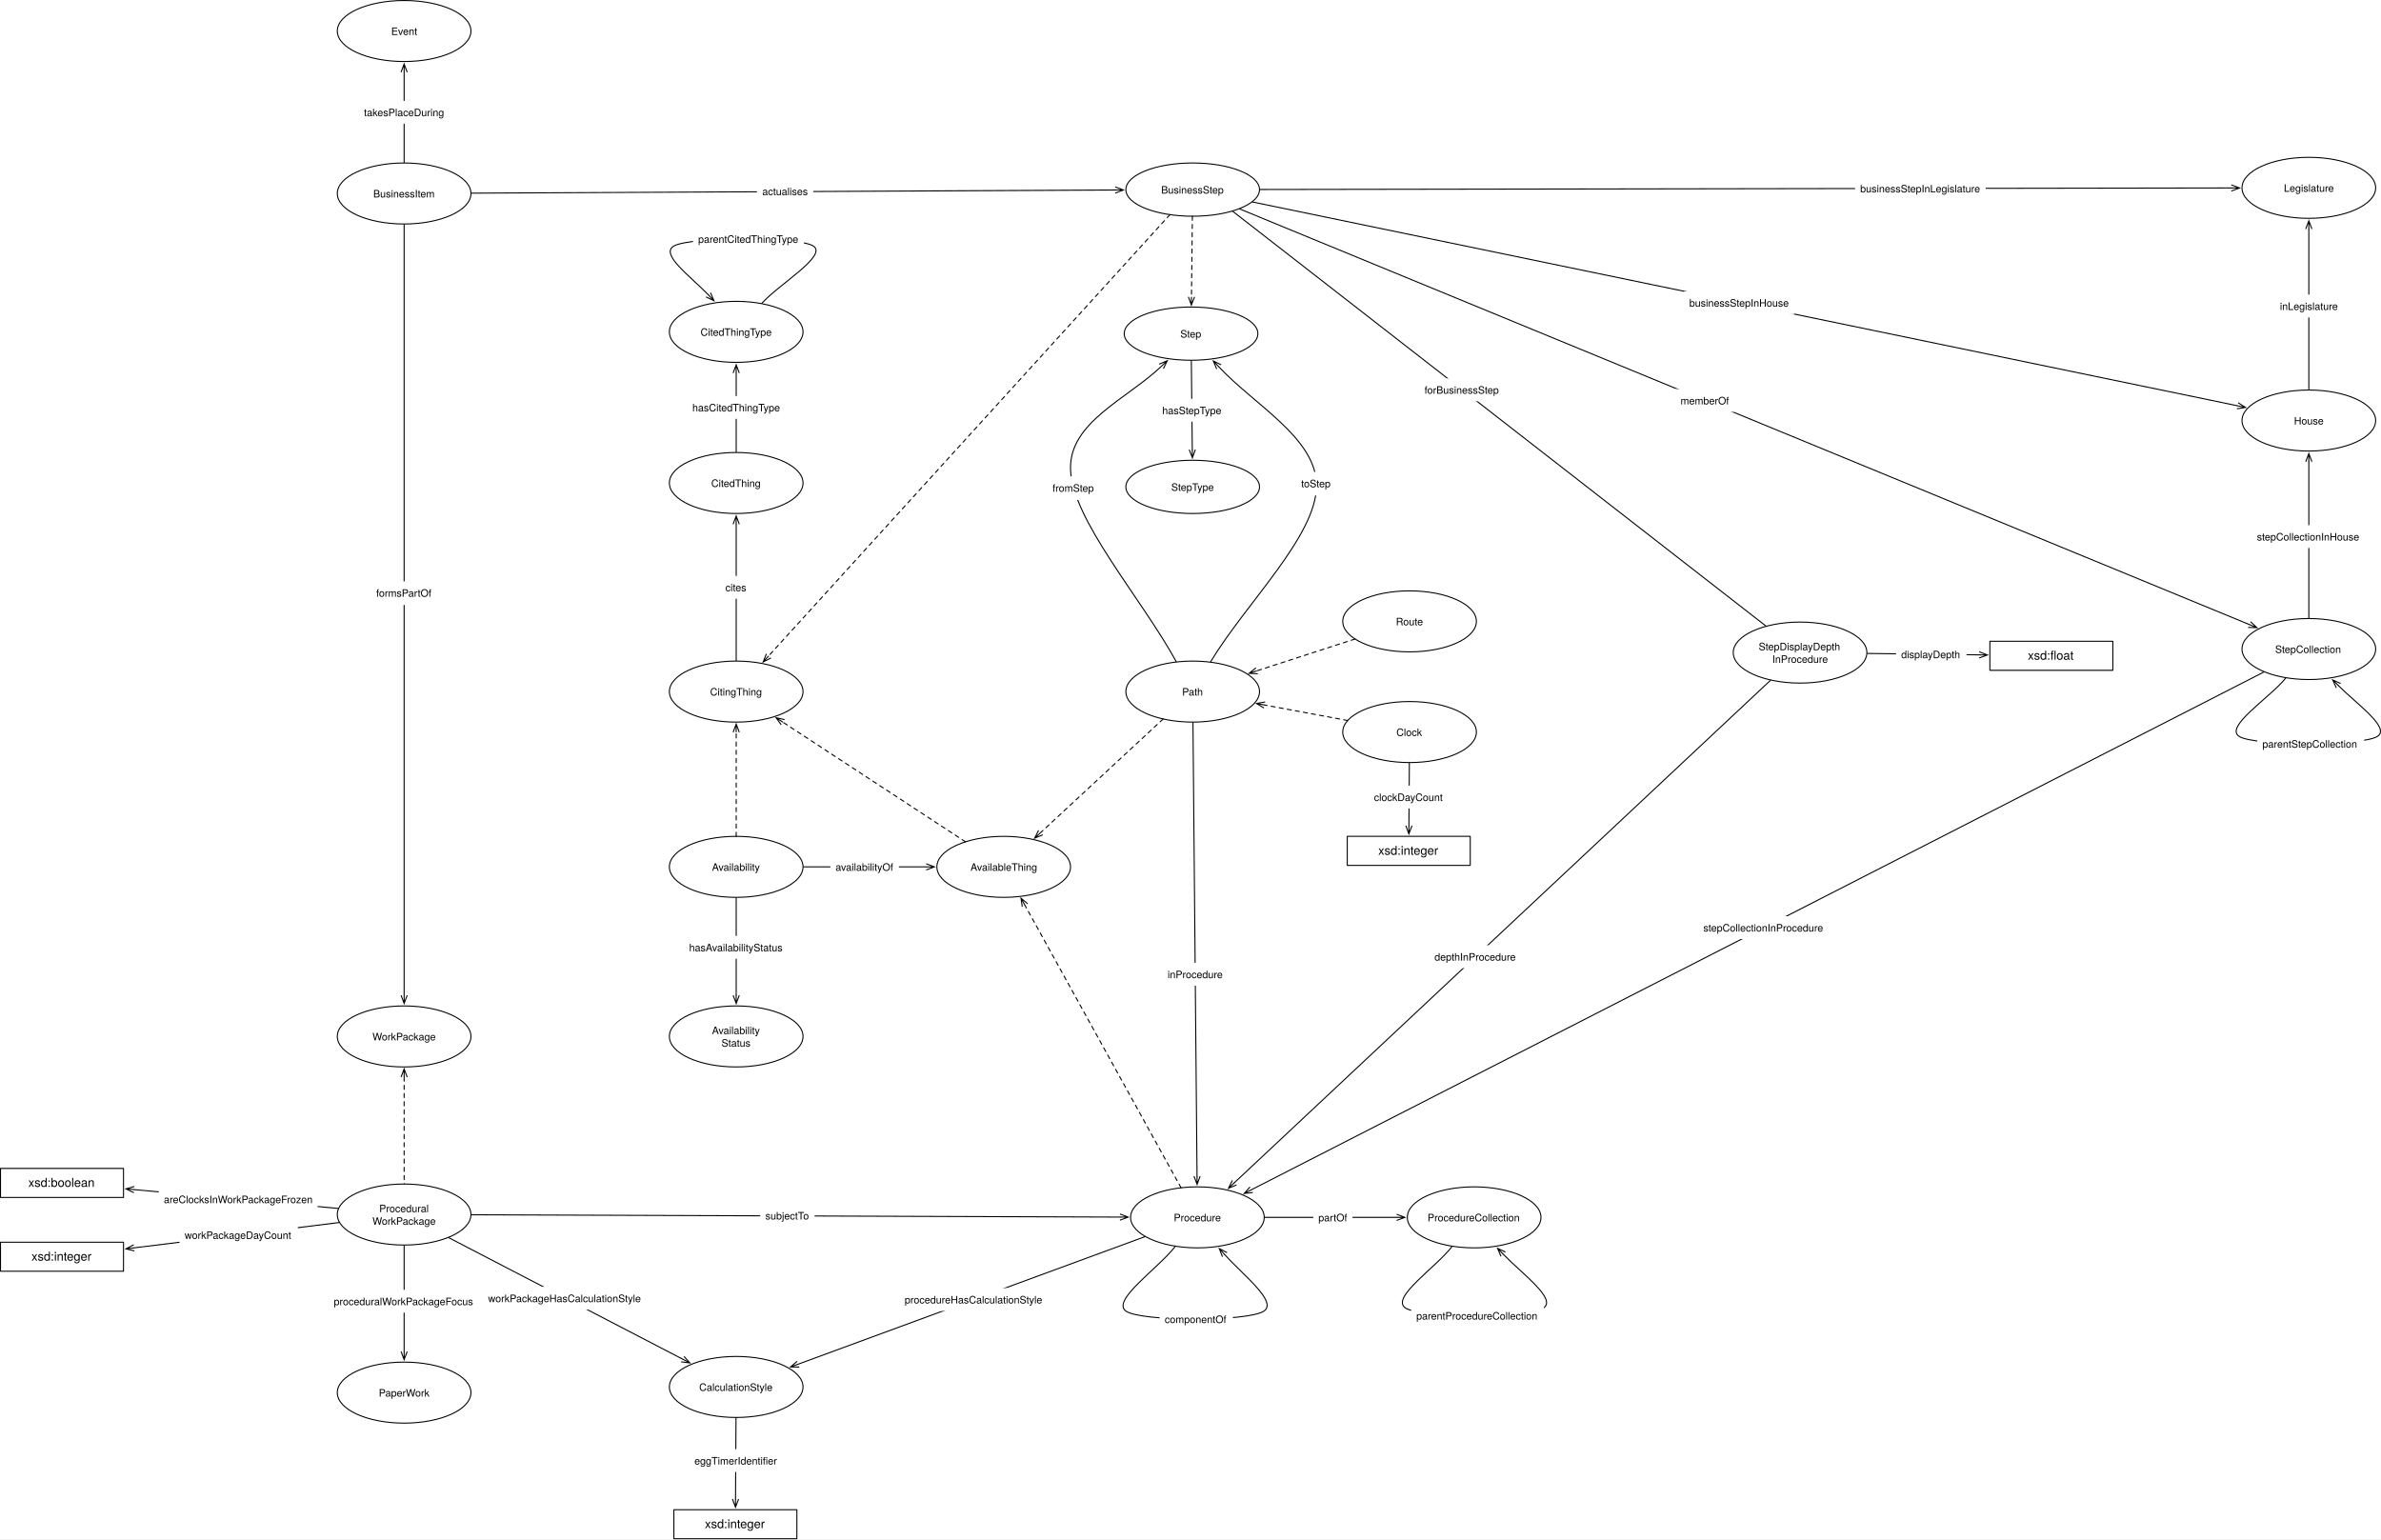
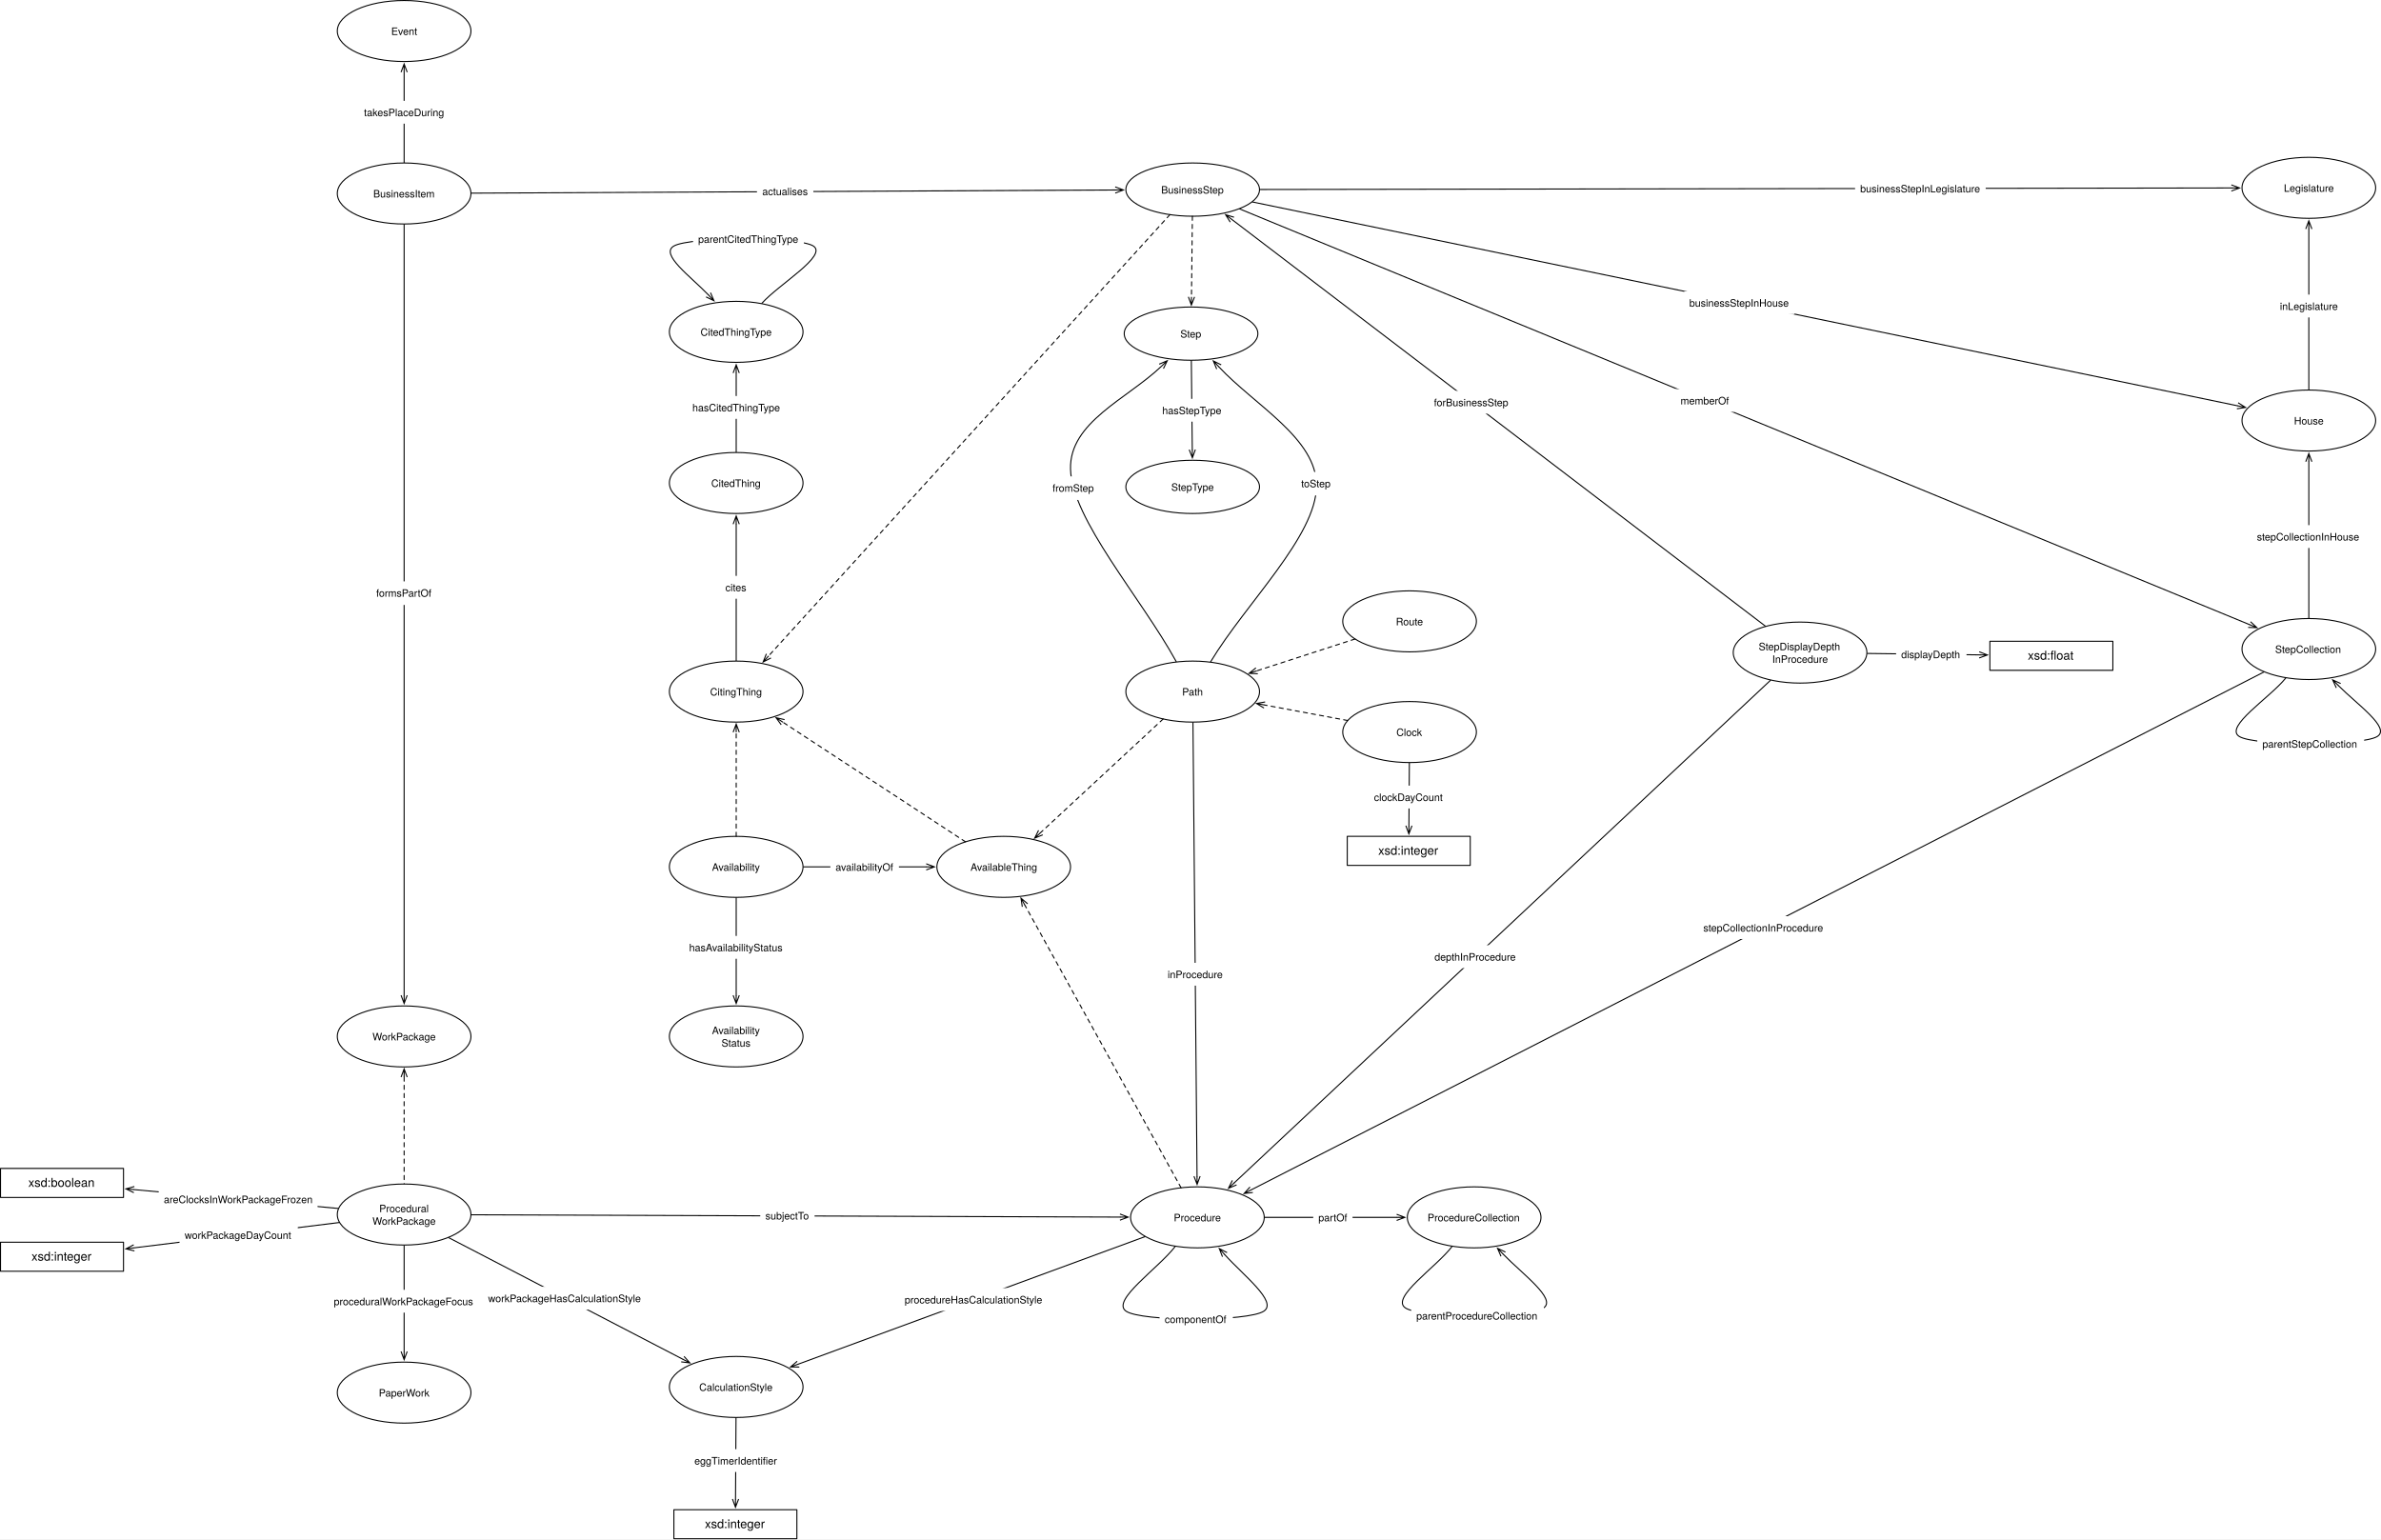
<svg xmlns="http://www.w3.org/2000/svg" version="1.1" viewBox="8.5 20.972 2323.114 1501.874" width="2323.114" height="1501.874">
  <defs>
    <marker orient="auto" overflow="visible" markerUnits="strokeWidth" id="StickArrow_Marker" stroke-linejoin="miter" stroke-miterlimit="10" viewBox="-1 -4 10 8" markerWidth="10" markerHeight="8" color="black">
      <g>
        <path d="M 8 0 L 0 0 M 0 -3 L 8 0 L 0 3" fill="none" stroke="currentColor" stroke-width="1" />
      </g>
    </marker>
    <marker orient="auto" overflow="visible" markerUnits="strokeWidth" id="StickArrow_Marker_2" stroke-linejoin="miter" stroke-miterlimit="10" viewBox="-9 -4 10 8" markerWidth="10" markerHeight="8" color="black">
      <g>
        <path d="M -8 0 L 0 0 M 0 3 L -8 0 L 0 -3" fill="none" stroke="currentColor" stroke-width="1" />
      </g>
    </marker>
  </defs>
-   <g id="Canvas_1" fill="none" fill-opacity="1" stroke="none" stroke-opacity="1" stroke-dasharray="none">
+   <g id="Canvas_1" stroke-opacity="1" stroke-dasharray="none" fill="none" stroke="none" fill-opacity="1">
    <rect fill="white" x="8.5" y="20.972" width="2323.114" height="1501.874" />
    <g id="Canvas_1_Layer_1">
      <g id="Graphic_935">
        <ellipse cx="1764.803" cy="657.709" rx="65.197" ry="29.764" fill="white" />
        <ellipse cx="1764.803" cy="657.709" rx="65.197" ry="29.764" stroke="black" stroke-linecap="round" stroke-linejoin="round" stroke-width="1" />
        <text transform="translate(1717.646 645.4287)" fill="black">
          <tspan font-family="Helvetica Neue" font-size="10" fill="black" x="6.777" y="10" xml:space="preserve">StepDisplayDepth</tspan>
          <tspan font-family="Helvetica Neue" font-size="10" fill="black" x="20.022" y="22.28" xml:space="preserve">InProcedure</tspan>
        </text>
      </g>
      <g id="Graphic_791">
        <ellipse cx="1170.591" cy="346.5" rx="65.197" ry="25.972" fill="white" />
        <ellipse cx="1170.591" cy="346.5" rx="65.197" ry="25.972" stroke="black" stroke-linecap="round" stroke-linejoin="round" stroke-width="1" />
        <text transform="translate(1123.433 340.36)" fill="black">
          <tspan font-family="Helvetica Neue" font-size="10" fill="black" x="36.692" y="10" xml:space="preserve">Step</tspan>
        </text>
      </g>
      <g id="Graphic_798">
        <ellipse cx="402.803" cy="209.764" rx="65.197" ry="29.764" fill="white" />
        <ellipse cx="402.803" cy="209.764" rx="65.197" ry="29.764" stroke="black" stroke-linecap="round" stroke-linejoin="round" stroke-width="1" />
        <text transform="translate(355.6457 203.6238)" fill="black">
          <tspan font-family="Helvetica Neue" font-size="10" fill="black" x="17.057" y="10" xml:space="preserve">BusinessItem</tspan>
        </text>
      </g>
      <g id="Line_799">
        <line x1="468.496" y1="209.44" x2="1096.605" y2="206.345" marker-end="url(#StickArrow_Marker)" stroke="black" stroke-linecap="round" stroke-linejoin="round" stroke-width="1" />
      </g>
      <g id="Graphic_800">
        <rect x="747.062" y="196.432" width="55" height="23" fill="white" />
        <text transform="translate(752.2469 201.4319)" fill="black">
          <tspan font-family="Helvetica Neue" font-size="10" fill="black" x="5115908e-19" y="10" xml:space="preserve">actualises</tspan>
        </text>
      </g>
      <g id="Graphic_807">
        <ellipse cx="1383.803" cy="627.236" rx="65.197" ry="29.764" fill="white" />
        <ellipse cx="1383.803" cy="627.236" rx="65.197" ry="29.764" stroke="black" stroke-linecap="round" stroke-linejoin="round" stroke-width="1" />
        <text transform="translate(1336.646 621.0962)" fill="black">
          <tspan font-family="Helvetica Neue" font-size="10" fill="black" x="33.822" y="10" xml:space="preserve">Route</tspan>
        </text>
      </g>
      <g id="Line_808">
        <path d="M 1141.58 378.461 C 1108.157 410.287 1051.815 432.84 1053 478.684 C 1054.271 527.861 1121.738 603.868 1156.101 666.451" marker-start="url(#StickArrow_Marker_2)" stroke="black" stroke-linecap="round" stroke-linejoin="round" stroke-width="1" />
      </g>
      <g id="Graphic_809">
        <rect x="1030.089" y="485.78" width="52" height="23" fill="white" />
        <text transform="translate(1035.434 490.7799)" fill="black">
          <tspan font-family="Helvetica Neue" font-size="10" fill="black" x="6536993e-19" y="10" xml:space="preserve">fromStep</tspan>
        </text>
      </g>
      <g id="Graphic_812">
        <ellipse cx="2261.197" cy="431.291" rx="65.197" ry="29.764" fill="white" />
        <ellipse cx="2261.197" cy="431.291" rx="65.197" ry="29.764" stroke="black" stroke-linecap="round" stroke-linejoin="round" stroke-width="1" />
        <text transform="translate(2214.039 425.1513)" fill="black">
          <tspan font-family="Helvetica Neue" font-size="10" fill="black" x="32.712" y="10" xml:space="preserve">House</tspan>
        </text>
      </g>
      <g id="Graphic_815">
        <ellipse cx="1176.803" cy="1208.764" rx="65.197" ry="29.764" fill="white" />
        <ellipse cx="1176.803" cy="1208.764" rx="65.197" ry="29.764" stroke="black" stroke-linecap="round" stroke-linejoin="round" stroke-width="1" />
        <text transform="translate(1129.646 1202.624)" fill="black">
          <tspan font-family="Helvetica Neue" font-size="10" fill="black" x="24.097" y="10" xml:space="preserve">Procedure</tspan>
        </text>
      </g>
      <g id="Line_820">
        <line x1="1172.469" y1="726.027" x2="1176.443" y2="1168.601" marker-end="url(#StickArrow_Marker)" stroke="black" stroke-linecap="round" stroke-linejoin="round" stroke-width="1" />
      </g>
      <g id="Graphic_821">
        <rect x="1142.723" y="960.395" width="63.9" height="22.28" fill="white" />
        <text transform="translate(1147.723 965.3949)" fill="black">
          <tspan font-family="Helvetica Neue" font-size="10" fill="black" x="7283063e-19" y="10" xml:space="preserve">inProcedure</tspan>
        </text>
      </g>
      <g id="Line_826">
        <path d="M 1189.727 666.63 C 1224.148 609.426 1292.746 544.172 1293 495 C 1293.239 448.819 1233.198 416.797 1197.8 378.992" marker-end="url(#StickArrow_Marker)" stroke="black" stroke-linecap="round" stroke-linejoin="round" stroke-width="1" />
      </g>
      <g id="Graphic_827">
        <rect x="1272.969" y="481.408" width="40" height="23" fill="white" />
        <text transform="translate(1278.06 486.408)" fill="black">
          <tspan font-family="Helvetica Neue" font-size="10" fill="black" x="0" y="10" xml:space="preserve">toStep</tspan>
        </text>
      </g>
      <g id="Graphic_842">
        <ellipse cx="402.803" cy="1032.236" rx="65.197" ry="29.764" fill="white" />
        <ellipse cx="402.803" cy="1032.236" rx="65.197" ry="29.764" stroke="black" stroke-linecap="round" stroke-linejoin="round" stroke-width="1" />
        <text transform="translate(355.6457 1026.096)" fill="black">
          <tspan font-family="Helvetica Neue" font-size="10" fill="black" x="16.237" y="10" xml:space="preserve">WorkPackage</tspan>
        </text>
      </g>
      <g id="Line_847">
        <line x1="402.803" y1="240.028" x2="402.803" y2="992.072" marker-end="url(#StickArrow_Marker)" stroke="black" stroke-linecap="round" stroke-linejoin="round" stroke-width="1" />
      </g>
      <g id="Graphic_848">
        <rect x="370.303" y="588.229" width="65" height="23" fill="white" />
        <text transform="translate(375.5781 593.2291)" fill="black">
          <tspan font-family="Helvetica Neue" font-size="10" fill="black" x="3659295e-19" y="10" xml:space="preserve">formsPartOf</tspan>
        </text>
      </g>
      <g id="Line_864">
        <line x1="1230.56" y1="218.048" x2="2191.614" y2="416.894" marker-end="url(#StickArrow_Marker)" stroke="black" stroke-linecap="round" stroke-linejoin="round" stroke-width="1" />
      </g>
      <g id="Graphic_865">
        <rect x="1651.732" y="305.183" width="107.61" height="22.28" fill="white" />
        <text transform="translate(1656.732 310.1829)" fill="black">
          <tspan font-family="Helvetica Neue" font-size="10" fill="black" x="2842171e-19" y="10" xml:space="preserve">businessStepInHouse</tspan>
        </text>
      </g>
      <g id="Line_867">
        <line x1="402.803" y1="1236.264" x2="402.803" y2="1339.6" marker-end="url(#StickArrow_Marker)" stroke="black" stroke-linecap="round" stroke-linejoin="round" stroke-width="1" />
      </g>
      <g id="Graphic_868">
        <rect x="329.193" y="1279.446" width="147.22" height="22.28" fill="white" />
        <text transform="translate(334.1932 1284.446)" fill="black">
          <tspan font-family="Helvetica Neue" font-size="10" fill="black" x="58264504e-20" y="10" xml:space="preserve">proceduralWorkPackageFocus</tspan>
        </text>
      </g>
      <g id="Line_887">
        <line x1="468.498" y1="1206.235" x2="1101.208" y2="1208.494" marker-end="url(#StickArrow_Marker)" stroke="black" stroke-linecap="round" stroke-linejoin="round" stroke-width="1" />
      </g>
      <g id="Graphic_888">
        <rect x="750.271" y="1195.835" width="53" height="23" fill="white" />
        <text transform="translate(755.2861 1200.835)" fill="black">
          <tspan font-family="Helvetica Neue" font-size="10" fill="black" x="5790923e-19" y="10" xml:space="preserve">subjectTo</tspan>
        </text>
      </g>
      <g id="Line_899">
        <line x1="2261.197" y1="623.972" x2="2261.197" y2="471.455" marker-end="url(#StickArrow_Marker)" stroke="black" stroke-linecap="round" stroke-linejoin="round" stroke-width="1" />
      </g>
      <g id="Graphic_900">
        <rect x="2205.547" y="533.363" width="111.3" height="22.28" fill="white" />
        <text transform="translate(2210.547 538.3634)" fill="black">
          <tspan font-family="Helvetica Neue" font-size="10" fill="black" x="0" y="10" xml:space="preserve">stepCollectionInHouse</tspan>
        </text>
      </g>
      <g id="Line_901">
        <line x1="1218" y1="224.826" x2="2203.158" y2="630.346" marker-end="url(#StickArrow_Marker)" stroke="black" stroke-linecap="round" stroke-linejoin="round" stroke-width="1" />
      </g>
      <g id="Graphic_902">
        <rect x="1643.19" y="400.566" width="57.62" height="22.28" fill="white" />
        <text transform="translate(1648.19 405.5659)" fill="black">
          <tspan font-family="Helvetica Neue" font-size="10" fill="black" x="0" y="10" xml:space="preserve">memberOf</tspan>
        </text>
      </g>
      <g id="Line_903">
        <line x1="2217.331" y1="676.668" x2="1229.483" y2="1181.825" marker-end="url(#StickArrow_Marker)" stroke="black" stroke-linecap="round" stroke-linejoin="round" stroke-width="1" />
      </g>
      <g id="Graphic_904">
        <rect x="1665.41" y="914.901" width="128.53" height="22.28" fill="white" />
        <text transform="translate(1670.41 919.9012)" fill="black">
          <tspan font-family="Helvetica Neue" font-size="10" fill="black" x="0" y="10" xml:space="preserve">stepCollectionInProcedure</tspan>
        </text>
      </g>
      <g id="Line_907">
        <line x1="1170.875" y1="372.972" x2="1171.806" y2="459.656" marker-end="url(#StickArrow_Marker)" stroke="black" stroke-linecap="round" stroke-linejoin="round" stroke-width="1" />
      </g>
      <g id="Graphic_906">
        <rect x="1137.499" y="410.124" width="67.79" height="22.28" fill="white" />
        <text transform="translate(1142.499 415.1238)" fill="black">
          <tspan font-family="Helvetica Neue" font-size="10" fill="black" x="4369838e-19" y="10" xml:space="preserve">hasStepType</tspan>
        </text>
      </g>
      <g id="Line_937">
        <line x1="1735.879" y1="684.816" x2="1212.951" y2="1174.887" marker-end="url(#StickArrow_Marker)" stroke="black" stroke-linecap="round" stroke-linejoin="round" stroke-width="1" />
      </g>
      <g id="Graphic_936">
        <rect x="1403.119" y="943.257" width="90.21" height="22.28" fill="white" />
        <text transform="translate(1408.119 948.257)" fill="black">
          <tspan font-family="Helvetica Neue" font-size="10" fill="black" x="0" y="10" xml:space="preserve">depthInProcedure</tspan>
        </text>
      </g>
      <g id="Line_939">
-         <line x1="1731.399" y1="631.726" x2="1193.173" y2="213.078" marker-end="url(#StickArrow_Marker)" stroke="black" stroke-linecap="round" stroke-linejoin="round" stroke-width="1" />
+         <line x1="1730.9" y1="631.865" x2="1210.673" y2="235.302" marker-end="url(#StickArrow_Marker)" stroke="black" stroke-linecap="round" stroke-linejoin="round" stroke-width="1" />
      </g>
      <g id="Graphic_938">
-         <rect x="1393.363" y="390.134" width="83.52" height="22.28" fill="white" />
-         <text transform="translate(1398.363 395.1338)" fill="black">
+         <rect x="1402.598" y="402.297" width="83.52" height="22.28" fill="white" />
+         <text transform="translate(1407.598 407.2971)" fill="black">
          <tspan font-family="Helvetica Neue" font-size="10" fill="black" x="21316282e-20" y="10" xml:space="preserve">forBusinessStep</tspan>
        </text>
      </g>
      <g id="Graphic_940">
        <rect x="1950" y="646.654" width="120" height="28.346" fill="white" />
        <rect x="1950" y="646.654" width="120" height="28.346" stroke="black" stroke-linecap="round" stroke-linejoin="round" stroke-width="1" />
        <text transform="translate(1955 653.6588)" fill="black">
          <tspan font-family="Helvetica Neue" font-size="12" fill="black" x="32.002" y="11" xml:space="preserve">xsd:float</tspan>
        </text>
      </g>
      <g id="Line_942">
        <line x1="1830.475" y1="658.544" x2="1939.601" y2="659.932" marker-end="url(#StickArrow_Marker)" stroke="black" stroke-linecap="round" stroke-linejoin="round" stroke-width="1" />
      </g>
      <g id="Graphic_941">
        <rect x="1858.496" y="648.197" width="68.72" height="22.28" fill="white" />
        <text transform="translate(1863.496 653.1971)" fill="black">
          <tspan font-family="Helvetica Neue" font-size="10" fill="black" x="58264504e-20" y="10" xml:space="preserve">displayDepth</tspan>
        </text>
      </g>
      <g id="Graphic_946">
        <ellipse cx="726.803" cy="866.764" rx="65.197" ry="29.764" fill="white" />
        <ellipse cx="726.803" cy="866.764" rx="65.197" ry="29.764" stroke="black" stroke-linecap="round" stroke-linejoin="round" stroke-width="1" />
        <text transform="translate(679.6457 860.6238)" fill="black">
          <tspan font-family="Helvetica Neue" font-size="10" fill="black" x="23.547" y="10" xml:space="preserve">Availability</tspan>
        </text>
      </g>
      <g id="Line_948">
        <line x1="792.5" y1="866.764" x2="912.206" y2="866.764" marker-end="url(#StickArrow_Marker)" stroke="black" stroke-linecap="round" stroke-linejoin="round" stroke-width="1" />
      </g>
      <g id="Graphic_947">
        <rect x="818.702" y="855.624" width="66.85" height="22.28" fill="white" />
        <text transform="translate(823.7017 860.6238)" fill="black">
          <tspan font-family="Helvetica Neue" font-size="10" fill="black" x="0" y="10" xml:space="preserve">availabilityOf</tspan>
        </text>
      </g>
      <g id="Graphic_949">
        <ellipse cx="726.803" cy="1032.236" rx="65.197" ry="29.764" fill="white" />
        <ellipse cx="726.803" cy="1032.236" rx="65.197" ry="29.764" stroke="black" stroke-linecap="round" stroke-linejoin="round" stroke-width="1" />
        <text transform="translate(679.6457 1019.956)" fill="black">
          <tspan font-family="Helvetica Neue" font-size="10" fill="black" x="23.547" y="10" xml:space="preserve">Availability</tspan>
          <tspan font-family="Helvetica Neue" font-size="10" fill="black" x="32.802" y="22.28" xml:space="preserve">Status</tspan>
        </text>
      </g>
      <g id="Line_951">
        <line x1="726.803" y1="897.028" x2="726.803" y2="992.072" marker-end="url(#StickArrow_Marker)" stroke="black" stroke-linecap="round" stroke-linejoin="round" stroke-width="1" />
      </g>
      <g id="Graphic_950">
        <rect x="675.873" y="934.168" width="101.86" height="22.28" fill="white" />
        <text transform="translate(680.8732 939.1685)" fill="black">
          <tspan font-family="Helvetica Neue" font-size="10" fill="black" x="29842795e-20" y="10" xml:space="preserve">hasAvailabilityStatus</tspan>
        </text>
      </g>
      <g id="Graphic_954">
        <ellipse cx="2261.197" cy="204.236" rx="65.197" ry="29.764" fill="white" />
        <ellipse cx="2261.197" cy="204.236" rx="65.197" ry="29.764" stroke="black" stroke-linecap="round" stroke-linejoin="round" stroke-width="1" />
        <text transform="translate(2214.039 198.0962)" fill="black">
          <tspan font-family="Helvetica Neue" font-size="10" fill="black" x="22.802" y="10" xml:space="preserve">Legislature</tspan>
        </text>
      </g>
      <g id="Line_956">
        <line x1="1237.893" y1="205.868" x2="2185.6" y2="204.357" marker-end="url(#StickArrow_Marker)" stroke="black" stroke-linecap="round" stroke-linejoin="round" stroke-width="1" />
      </g>
      <g id="Graphic_955">
        <rect x="1818.479" y="193.7" width="127.43" height="22.28" fill="white" />
        <text transform="translate(1823.479 198.7005)" fill="black">
          <tspan font-family="Helvetica Neue" font-size="10" fill="black" x="14921397e-20" y="10" xml:space="preserve">businessStepInLegislature</tspan>
        </text>
      </g>
      <g id="Line_958">
        <line x1="2261.197" y1="401.028" x2="2261.197" y2="244.4" marker-end="url(#StickArrow_Marker)" stroke="black" stroke-linecap="round" stroke-linejoin="round" stroke-width="1" />
      </g>
      <g id="Graphic_957">
        <rect x="2227.952" y="308.407" width="66.49" height="22.28" fill="white" />
        <text transform="translate(2232.952 313.4074)" fill="black">
          <tspan font-family="Helvetica Neue" font-size="10" fill="black" x="7993606e-19" y="10" xml:space="preserve">inLegislature</tspan>
        </text>
      </g>
      <g id="Line_960">
        <path d="M 1155.033 1237.273 C 1139.024 1258.238 1092.542 1289.691 1107 1300.174 C 1121.458 1310.657 1226.752 1310.621 1241.787 1300.174 C 1255.073 1290.943 1221.684 1265.396 1203.484 1245.159" marker-end="url(#StickArrow_Marker)" stroke="black" stroke-linecap="round" stroke-linejoin="round" stroke-width="1" />
      </g>
      <g id="Graphic_959">
        <rect x="1139.898" y="1296.88" width="71.51" height="22.28" fill="white" />
        <text transform="translate(1144.898 1301.88)" fill="black">
          <tspan font-family="Helvetica Neue" font-size="10" fill="black" x="0" y="10" xml:space="preserve">componentOf</tspan>
        </text>
      </g>
      <g id="Graphic_966">
        <ellipse cx="726.803" cy="1374.236" rx="65.197" ry="29.764" fill="white" />
        <ellipse cx="726.803" cy="1374.236" rx="65.197" ry="29.764" stroke="black" stroke-linecap="round" stroke-linejoin="round" stroke-width="1" />
        <text transform="translate(679.6457 1368.096)" fill="black">
          <tspan font-family="Helvetica Neue" font-size="10" fill="black" x="11.047" y="10" xml:space="preserve">CalculationStyle</tspan>
        </text>
      </g>
      <g id="Line_968">
        <line x1="1125.555" y1="1227.608" x2="787.343" y2="1351.975" marker-end="url(#StickArrow_Marker)" stroke="black" stroke-linecap="round" stroke-linejoin="round" stroke-width="1" />
      </g>
      <g id="Graphic_967">
        <rect x="886.16" y="1277.769" width="145.38" height="22.28" fill="white" />
        <text transform="translate(891.1605 1282.769)" fill="black">
          <tspan font-family="Helvetica Neue" font-size="10" fill="black" x="5115908e-19" y="10" xml:space="preserve">procedureHasCalculationStyle</tspan>
        </text>
      </g>
      <g id="Line_970">
        <line x1="446.297" y1="1228.584" x2="674.523" y2="1347.09" marker-end="url(#StickArrow_Marker)" stroke="black" stroke-linecap="round" stroke-linejoin="round" stroke-width="1" />
      </g>
      <g id="Graphic_969">
        <rect x="479.727" y="1276.482" width="160.54" height="22.28" fill="white" />
        <text transform="translate(484.7266 1281.482)" fill="black">
          <tspan font-family="Helvetica Neue" font-size="10" fill="black" x="42632564e-20" y="10" xml:space="preserve">workPackageHasCalculationStyle</tspan>
        </text>
      </g>
      <g id="Graphic_973">
        <rect x="9" y="1161" width="120" height="28.346" fill="white" />
        <rect x="9" y="1161" width="120" height="28.346" stroke="black" stroke-linecap="round" stroke-linejoin="round" stroke-width="1" />
        <text transform="translate(14 1168.005)" fill="black">
          <tspan font-family="Helvetica Neue" font-size="12" fill="black" x="22.108" y="11" xml:space="preserve">xsd:boolean</tspan>
        </text>
      </g>
      <g id="Line_972">
        <line x1="338.396" y1="1200.052" x2="139.356" y2="1181.671" marker-end="url(#StickArrow_Marker)" stroke="black" stroke-linecap="round" stroke-linejoin="round" stroke-width="1" />
      </g>
      <g id="Graphic_971">
        <rect x="163.352" y="1179.903" width="154.98" height="22.28" fill="white" />
        <text transform="translate(168.3524 1184.903)" fill="black">
          <tspan font-family="Helvetica Neue" font-size="10" fill="black" x="0" y="10" xml:space="preserve">areClocksInWorkPackageFrozen</tspan>
        </text>
      </g>
      <g id="Graphic_974">
        <rect x="9" y="1233" width="120" height="28.346" fill="white" />
        <rect x="9" y="1233" width="120" height="28.346" stroke="black" stroke-linecap="round" stroke-linejoin="round" stroke-width="1" />
        <text transform="translate(14 1240.005)" fill="black">
          <tspan font-family="Helvetica Neue" font-size="12" fill="black" x="25.222" y="11" xml:space="preserve">xsd:integer</tspan>
        </text>
      </g>
      <g id="Line_976">
        <line x1="339.356" y1="1213.826" x2="139.322" y2="1238.499" marker-end="url(#StickArrow_Marker)" stroke="black" stroke-linecap="round" stroke-linejoin="round" stroke-width="1" />
      </g>
      <g id="Graphic_975">
        <rect x="183.669" y="1214.774" width="115.37" height="22.28" fill="white" />
        <text transform="translate(188.6686 1219.774)" fill="black">
          <tspan font-family="Helvetica Neue" font-size="10" fill="black" x="0" y="10" xml:space="preserve">workPackageDayCount</tspan>
        </text>
      </g>
      <g id="Graphic_977">
        <ellipse cx="1383.803" cy="735.236" rx="65.197" ry="29.764" fill="white" />
        <ellipse cx="1383.803" cy="735.236" rx="65.197" ry="29.764" stroke="black" stroke-linecap="round" stroke-linejoin="round" stroke-width="1" />
        <text transform="translate(1336.646 729.0962)" fill="black">
          <tspan font-family="Helvetica Neue" font-size="10" fill="black" x="34.287" y="10" xml:space="preserve">Clock</tspan>
        </text>
      </g>
      <g id="Graphic_986">
        <rect x="1323" y="837" width="120" height="28.346" fill="white" />
        <rect x="1323" y="837" width="120" height="28.346" stroke="black" stroke-linecap="round" stroke-linejoin="round" stroke-width="1" />
        <text transform="translate(1328 844.0052)" fill="black">
          <tspan font-family="Helvetica Neue" font-size="12" fill="black" x="25.222" y="11" xml:space="preserve">xsd:integer</tspan>
        </text>
      </g>
      <g id="Line_985">
        <line x1="1383.593" y1="765.5" x2="1383.17" y2="826.6" marker-end="url(#StickArrow_Marker)" stroke="black" stroke-linecap="round" stroke-linejoin="round" stroke-width="1" />
      </g>
      <g id="Graphic_984">
        <rect x="1344.099" y="787.516" width="78.53" height="22.28" fill="white" />
        <text transform="translate(1349.099 792.5163)" fill="black">
          <tspan font-family="Helvetica Neue" font-size="10" fill="black" x="0" y="10" xml:space="preserve">clockDayCount</tspan>
        </text>
      </g>
      <g id="Graphic_988">
        <ellipse cx="1172.197" cy="496.028" rx="65.197" ry="25.972" fill="white" />
        <ellipse cx="1172.197" cy="496.028" rx="65.197" ry="25.972" stroke="black" stroke-linecap="round" stroke-linejoin="round" stroke-width="1" />
        <text transform="translate(1125.039 489.8876)" fill="black">
          <tspan font-family="Helvetica Neue" font-size="10" fill="black" x="26.227" y="10" xml:space="preserve">StepType</tspan>
        </text>
      </g>
      <g id="Graphic_989">
        <ellipse cx="2261.197" cy="654.236" rx="65.197" ry="29.764" fill="white" />
        <ellipse cx="2261.197" cy="654.236" rx="65.197" ry="29.764" stroke="black" stroke-linecap="round" stroke-linejoin="round" stroke-width="1" />
        <text transform="translate(2214.039 648.0962)" fill="black">
          <tspan font-family="Helvetica Neue" font-size="10" fill="black" x="14.287" y="10" xml:space="preserve">StepCollection</tspan>
        </text>
      </g>
      <g id="Graphic_990">
        <ellipse cx="1172.197" cy="695.764" rx="65.197" ry="29.764" fill="white" />
        <ellipse cx="1172.197" cy="695.764" rx="65.197" ry="29.764" stroke="black" stroke-linecap="round" stroke-linejoin="round" stroke-width="1" />
        <text transform="translate(1125.039 689.6238)" fill="black">
          <tspan font-family="Helvetica Neue" font-size="10" fill="black" x="36.877" y="10" xml:space="preserve">Path</tspan>
        </text>
      </g>
      <g id="Line_991">
        <line x1="1330.619" y1="644.46" x2="1234.8" y2="675.49" marker-end="url(#StickArrow_Marker)" stroke="black" stroke-linecap="round" stroke-linejoin="round" stroke-dasharray="4.0,4.0" stroke-width="1" />
      </g>
      <g id="Line_992">
        <line x1="1323.435" y1="723.975" x2="1242.298" y2="708.84" marker-end="url(#StickArrow_Marker)" stroke="black" stroke-linecap="round" stroke-linejoin="round" stroke-dasharray="4.0,4.0" stroke-width="1" />
      </g>
      <g id="Graphic_993">
        <ellipse cx="987.803" cy="866.764" rx="65.197" ry="29.764" fill="white" />
        <ellipse cx="987.803" cy="866.764" rx="65.197" ry="29.764" stroke="black" stroke-linecap="round" stroke-linejoin="round" stroke-width="1" />
        <text transform="translate(940.6457 860.6238)" fill="black">
          <tspan font-family="Helvetica Neue" font-size="10" fill="black" x="14.747" y="10" xml:space="preserve">AvailableThing</tspan>
        </text>
      </g>
      <g id="Line_994">
        <line x1="1143.394" y1="722.475" x2="1023.865" y2="833.321" marker-end="url(#StickArrow_Marker)" stroke="black" stroke-linecap="round" stroke-linejoin="round" stroke-dasharray="4.0,4.0" stroke-width="1" />
      </g>
      <g id="Line_995">
        <line x1="1160.852" y1="1179.9" x2="1008.543" y2="904.293" marker-end="url(#StickArrow_Marker)" stroke="black" stroke-linecap="round" stroke-linejoin="round" stroke-dasharray="4.0,4.0" stroke-width="1" />
      </g>
      <g id="Line_999">
        <line x1="402.803" y1="1071.9" x2="402.803" y2="1176.236" marker-start="url(#StickArrow_Marker_2)" stroke="black" stroke-linecap="round" stroke-linejoin="round" stroke-dasharray="4.0,4.0" stroke-width="1" />
      </g>
      <g id="Graphic_1000">
        <ellipse cx="402.803" cy="1379.764" rx="65.197" ry="29.764" fill="white" />
        <ellipse cx="402.803" cy="1379.764" rx="65.197" ry="29.764" stroke="black" stroke-linecap="round" stroke-linejoin="round" stroke-width="1" />
        <text transform="translate(355.6457 1373.624)" fill="black">
          <tspan font-family="Helvetica Neue" font-size="10" fill="black" x="22.442" y="10" xml:space="preserve">PaperWork</tspan>
        </text>
      </g>
      <g id="Graphic_1001">
        <ellipse cx="402.803" cy="1206" rx="65.197" ry="29.764" fill="white" />
        <ellipse cx="402.803" cy="1206" rx="65.197" ry="29.764" stroke="black" stroke-linecap="round" stroke-linejoin="round" stroke-width="1" />
        <text transform="translate(355.6457 1193.72)" fill="black">
          <tspan font-family="Helvetica Neue" font-size="10" fill="black" x="22.897" y="10" xml:space="preserve">Procedural</tspan>
          <tspan font-family="Helvetica Neue" font-size="10" fill="black" x="16.237" y="22.28" xml:space="preserve">WorkPackage</tspan>
        </text>
      </g>
      <g id="Graphic_1010">
        <ellipse cx="1172.197" cy="205.972" rx="65.197" ry="25.972" fill="white" />
        <ellipse cx="1172.197" cy="205.972" rx="65.197" ry="25.972" stroke="black" stroke-linecap="round" stroke-linejoin="round" stroke-width="1" />
        <text transform="translate(1125.039 199.8324)" fill="black">
          <tspan font-family="Helvetica Neue" font-size="10" fill="black" x="16.412" y="10" xml:space="preserve">BusinessStep</tspan>
        </text>
      </g>
      <g id="Line_1011">
        <line x1="1171.9" y1="231.945" x2="1171.001" y2="310.628" marker-end="url(#StickArrow_Marker)" stroke="black" stroke-linecap="round" stroke-linejoin="round" stroke-dasharray="4.0,4.0" stroke-width="1" />
      </g>
      <g id="Graphic_1015">
        <ellipse cx="726.803" cy="695.764" rx="65.197" ry="29.764" fill="white" />
        <ellipse cx="726.803" cy="695.764" rx="65.197" ry="29.764" stroke="black" stroke-linecap="round" stroke-linejoin="round" stroke-width="1" />
        <text transform="translate(679.6457 689.6238)" fill="black">
          <tspan font-family="Helvetica Neue" font-size="10" fill="black" x="21.692" y="10" xml:space="preserve">CitingThing</tspan>
        </text>
      </g>
      <g id="Line_1016">
        <line x1="1149.986" y1="230.398" x2="758.468" y2="660.943" marker-end="url(#StickArrow_Marker)" stroke="black" stroke-linecap="round" stroke-linejoin="round" stroke-dasharray="4.0,4.0" stroke-width="1" />
      </g>
      <g id="Line_1017">
        <line x1="950.524" y1="842.34" x2="772.363" y2="725.614" marker-end="url(#StickArrow_Marker)" stroke="black" stroke-linecap="round" stroke-linejoin="round" stroke-dasharray="4.0,4.0" stroke-width="1" />
      </g>
      <g id="Line_1019">
        <line x1="726.803" y1="837" x2="726.803" y2="735.428" marker-end="url(#StickArrow_Marker)" stroke="black" stroke-linecap="round" stroke-linejoin="round" stroke-dasharray="4.0,4.0" stroke-width="1" />
      </g>
      <g id="Graphic_1021">
        <ellipse cx="726.803" cy="492.236" rx="65.197" ry="29.764" fill="white" />
        <ellipse cx="726.803" cy="492.236" rx="65.197" ry="29.764" stroke="black" stroke-linecap="round" stroke-linejoin="round" stroke-width="1" />
        <text transform="translate(679.6457 486.0962)" fill="black">
          <tspan font-family="Helvetica Neue" font-size="10" fill="black" x="22.802" y="10" xml:space="preserve">CitedThing</tspan>
        </text>
      </g>
      <g id="Line_1023">
        <line x1="726.803" y1="665.5" x2="726.803" y2="532.4" marker-end="url(#StickArrow_Marker)" stroke="black" stroke-linecap="round" stroke-linejoin="round" stroke-width="1" />
      </g>
      <g id="Graphic_1022">
        <rect x="696.434" y="582.86" width="60.738" height="22.28" fill="white" />
        <text transform="translate(701.4342 587.86)" fill="black">
          <tspan font-family="Helvetica Neue" font-size="10" fill="black" x="14.814" y="10" xml:space="preserve">cites</tspan>
        </text>
      </g>
      <g id="Graphic_1024">
        <ellipse cx="726.803" cy="344.764" rx="65.197" ry="29.764" fill="white" />
        <ellipse cx="726.803" cy="344.764" rx="65.197" ry="29.764" stroke="black" stroke-linecap="round" stroke-linejoin="round" stroke-width="1" />
        <text transform="translate(679.6457 338.6238)" fill="black">
          <tspan font-family="Helvetica Neue" font-size="10" fill="black" x="12.337" y="10" xml:space="preserve">CitedThingType</tspan>
        </text>
      </g>
      <g id="Line_1026">
        <line x1="726.803" y1="461.972" x2="726.803" y2="384.928" marker-end="url(#StickArrow_Marker)" stroke="black" stroke-linecap="round" stroke-linejoin="round" stroke-width="1" />
      </g>
      <g id="Graphic_1025">
        <rect x="679.018" y="407.36" width="95.57" height="22.28" fill="white" />
        <text transform="translate(684.0181 412.36)" fill="black">
          <tspan font-family="Helvetica Neue" font-size="10" fill="black" x="0" y="10" xml:space="preserve">hasCitedThingType</tspan>
        </text>
      </g>
      <g id="Line_1028">
        <path d="M 751.885 316.847 C 768.609 298.233 816.375 270.307 802.062 261 C 787.749 251.693 682.009 251.818 666 261 C 652.058 268.997 682.625 290.927 699.556 308.587" marker-end="url(#StickArrow_Marker)" stroke="black" stroke-linecap="round" stroke-linejoin="round" stroke-width="1" />
      </g>
      <g id="Graphic_1027">
        <rect x="684.69" y="242.939" width="108.17" height="22.28" fill="white" />
        <text transform="translate(689.6901 247.9386)" fill="black">
          <tspan font-family="Helvetica Neue" font-size="10" fill="black" x="0" y="10" xml:space="preserve">parentCitedThingType</tspan>
        </text>
      </g>
      <g id="Graphic_1029">
        <ellipse cx="1446.803" cy="1208.764" rx="65.197" ry="29.764" fill="white" />
        <ellipse cx="1446.803" cy="1208.764" rx="65.197" ry="29.764" stroke="black" stroke-linecap="round" stroke-linejoin="round" stroke-width="1" />
        <text transform="translate(1399.646 1202.624)" fill="black">
          <tspan font-family="Helvetica Neue" font-size="10" fill="black" x="1.692" y="10" xml:space="preserve">ProcedureCollection</tspan>
        </text>
      </g>
      <g id="Line_1031">
        <line x1="1242.5" y1="1208.764" x2="1371.206" y2="1208.764" marker-end="url(#StickArrow_Marker)" stroke="black" stroke-linecap="round" stroke-linejoin="round" stroke-width="1" />
      </g>
      <g id="Graphic_1030">
        <rect x="1289.822" y="1197.624" width="38.34" height="22.28" fill="white" />
        <text transform="translate(1294.822 1202.624)" fill="black">
          <tspan font-family="Helvetica Neue" font-size="10" fill="black" x="7105427e-20" y="10" xml:space="preserve">partOf</tspan>
        </text>
      </g>
      <g id="Line_1033">
        <path d="M 1425.16 1237.293 C 1410.025 1257.244 1364.855 1287.176 1379.75 1297.151 C 1394.645 1307.127 1499.724 1307.132 1514.537 1297.151 C 1527.602 1288.349 1493.823 1264.016 1475.171 1244.7" marker-end="url(#StickArrow_Marker)" stroke="black" stroke-linecap="round" stroke-linejoin="round" stroke-width="1" />
      </g>
      <g id="Graphic_1032">
        <rect x="1385.387" y="1293.487" width="129.46" height="22.28" fill="white" />
        <text transform="translate(1390.387 1298.487)" fill="black">
          <tspan font-family="Helvetica Neue" font-size="10" fill="black" x="0" y="10" xml:space="preserve">parentProcedureCollection</tspan>
        </text>
      </g>
      <g id="Line_1035">
        <path d="M 2238.604 682.606 C 2223.498 701.575 2178.373 730.032 2193.283 739.516 C 2208.193 749 2313.038 748.992 2328.07 739.516 C 2341.26 731.202 2308.418 708.294 2290.131 690.001" marker-end="url(#StickArrow_Marker)" stroke="black" stroke-linecap="round" stroke-linejoin="round" stroke-width="1" />
      </g>
      <g id="Graphic_1034">
        <rect x="2210.909" y="735.481" width="104.27" height="22.28" fill="white" />
        <text transform="translate(2215.909 740.481)" fill="black">
          <tspan font-family="Helvetica Neue" font-size="10" fill="black" x="22737368e-20" y="10" xml:space="preserve">parentStepCollection</tspan>
        </text>
      </g>
      <g id="Graphic_1036">
        <ellipse cx="402.803" cy="51.236" rx="65.197" ry="29.764" fill="white" />
        <ellipse cx="402.803" cy="51.236" rx="65.197" ry="29.764" stroke="black" stroke-linecap="round" stroke-linejoin="round" stroke-width="1" />
        <text transform="translate(355.6457 45.09622)" fill="black">
          <tspan font-family="Helvetica Neue" font-size="10" fill="black" x="34.562" y="10" xml:space="preserve">Event</tspan>
        </text>
      </g>
      <g id="Line_1039">
        <line x1="402.803" y1="179.5" x2="402.803" y2="91.4" marker-end="url(#StickArrow_Marker)" stroke="black" stroke-linecap="round" stroke-linejoin="round" stroke-width="1" />
      </g>
      <g id="Graphic_1038">
        <rect x="358.633" y="119.36" width="88.34" height="22.28" fill="white" />
        <text transform="translate(363.6332 124.36)" fill="black">
          <tspan font-family="Helvetica Neue" font-size="10" fill="black" x="7105427e-20" y="10" xml:space="preserve">takesPlaceDuring</tspan>
        </text>
      </g>
      <g id="Graphic_1042">
        <rect x="666" y="1494" width="120" height="28.346" fill="white" />
        <rect x="666" y="1494" width="120" height="28.346" stroke="black" stroke-linecap="round" stroke-linejoin="round" stroke-width="1" />
        <text transform="translate(671 1501.005)" fill="black">
          <tspan font-family="Helvetica Neue" font-size="12" fill="black" x="25.222" y="11" xml:space="preserve">xsd:integer</tspan>
        </text>
      </g>
      <g id="Line_1041">
        <line x1="726.622" y1="1404.5" x2="726.147" y2="1483.6" marker-end="url(#StickArrow_Marker)" stroke="black" stroke-linecap="round" stroke-linejoin="round" stroke-width="1" />
      </g>
      <g id="Graphic_1040">
        <rect x="681.002" y="1434.922" width="90.74" height="22.28" fill="white" />
        <text transform="translate(686.0024 1439.922)" fill="black">
          <tspan font-family="Helvetica Neue" font-size="10" fill="black" x="7958079e-19" y="10" xml:space="preserve">eggTimerIdentifier</tspan>
        </text>
      </g>
    </g>
  </g>
</svg>
